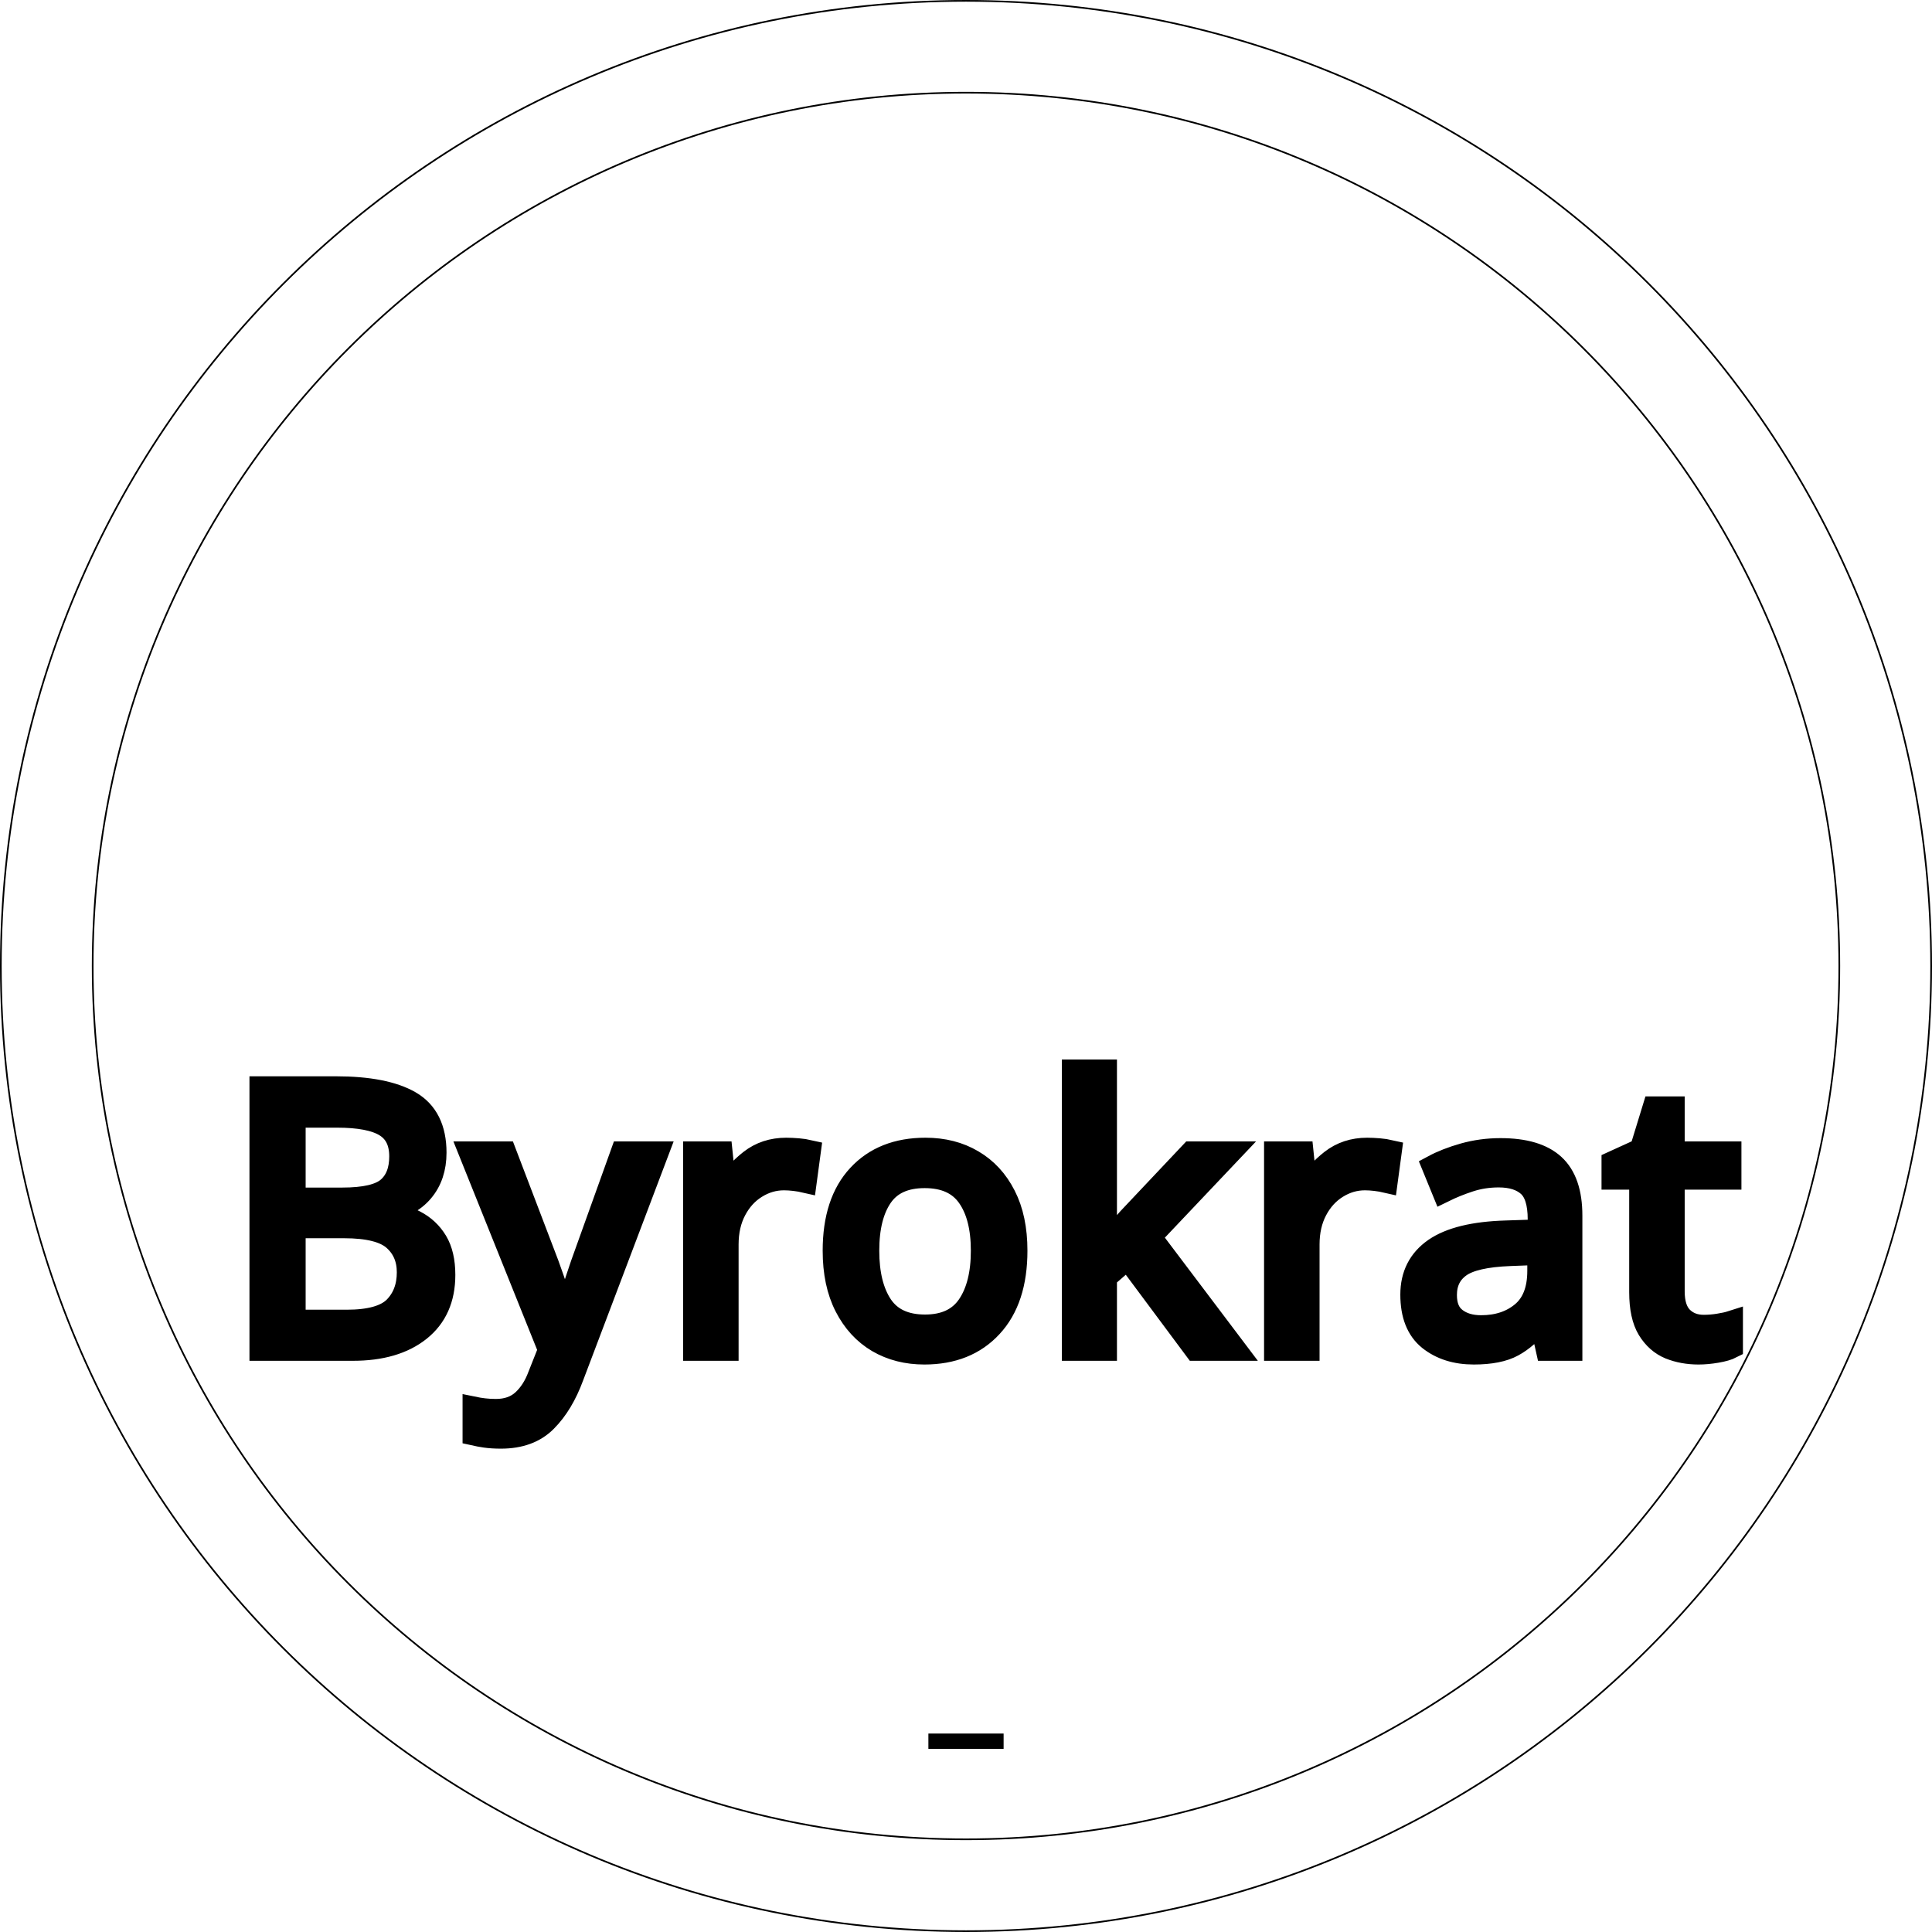
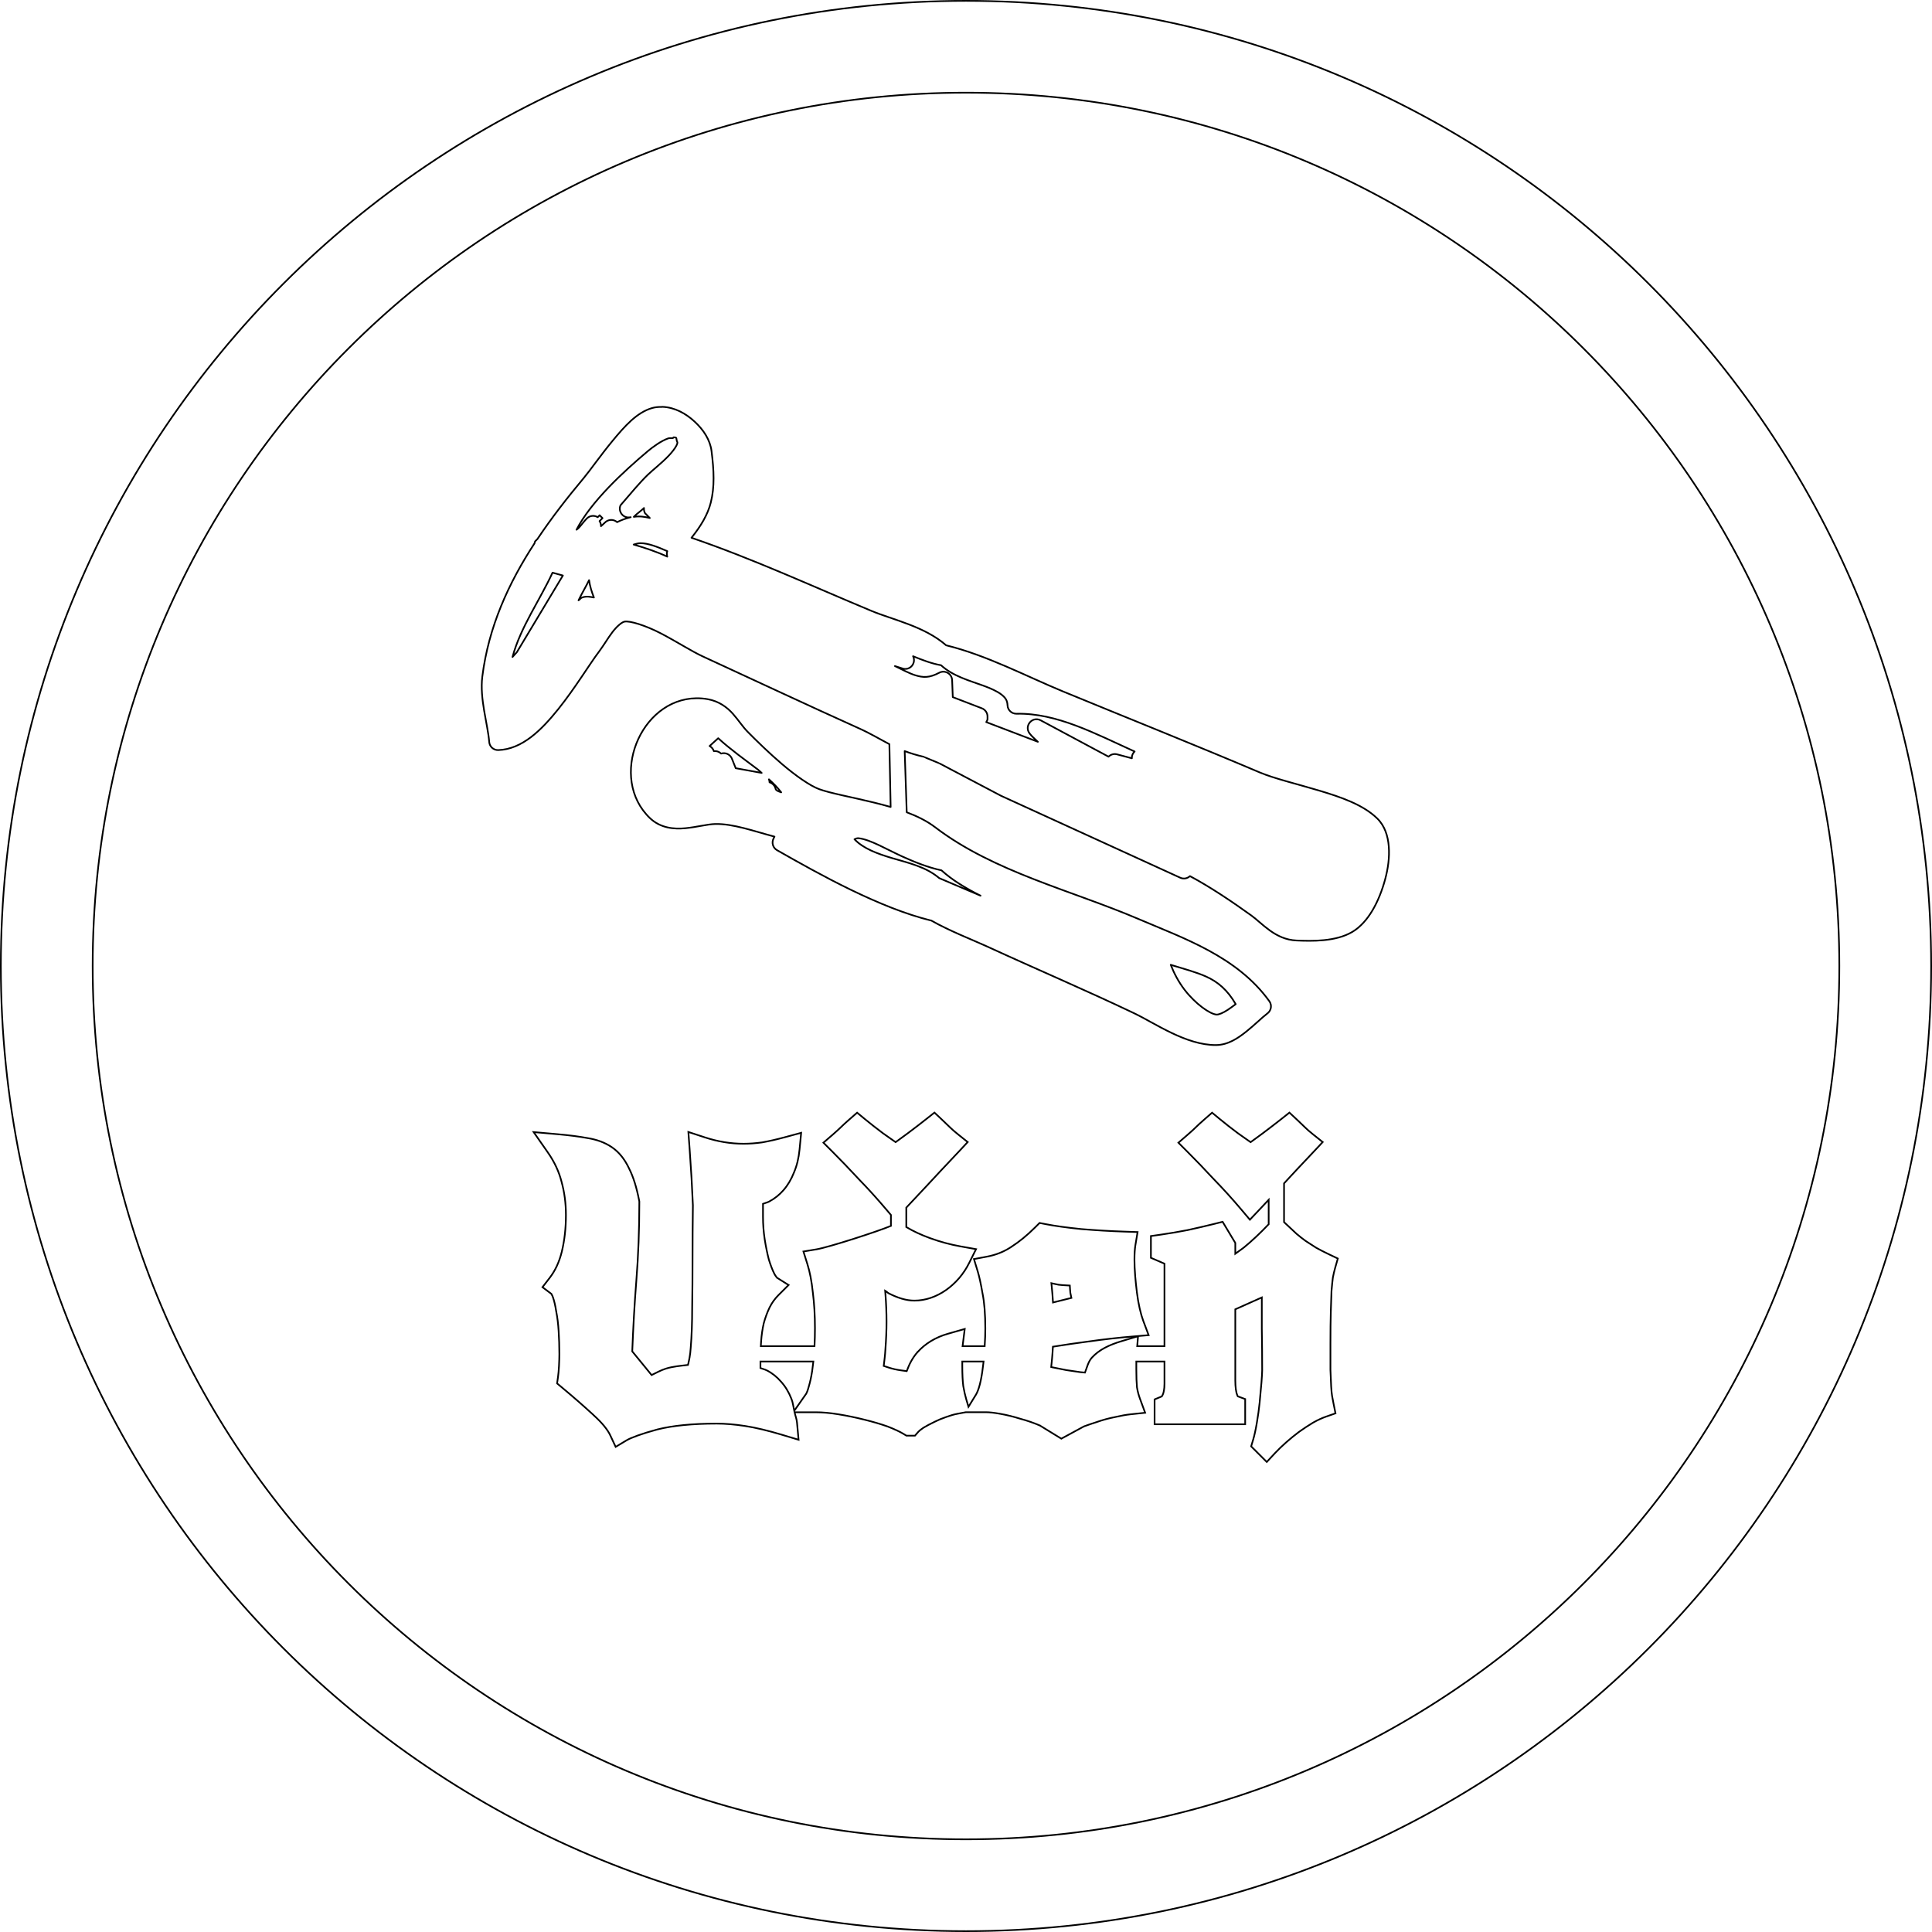
<svg xmlns="http://www.w3.org/2000/svg" version="1.2" viewBox="0 0 219.213 219.213" width="58mm" height="58mm" id="svg1" xml:space="preserve">
  <defs id="defs1">
    <clipPath clipPathUnits="userSpaceOnUse" id="cp1">
      <path d="m 275.5,535.5 c -143.78,0 -260,-116.22 -260,-260 0,-143.78 116.22,-260 260,-260 143.78,0 260,116.22 260,260 0,143.78 -116.22,260 -260,260 z" id="path1" />
    </clipPath>
  </defs>
  <style id="style1">
		tspan { white-space:pre } 
		.s0 { fill: none;stroke: #ff0000;stroke-miterlimit:100 } 
	</style>
  <g id="layer2">
    <g id="layer4" style="display:inline">
      <path id="path2" style="fill:none;stroke:#000000;stroke-width:0.189" d="M 219.118,109.606 A 109.512,109.512 0 0 1 109.606,219.118 109.512,109.512 0 0 1 0.095,109.606 109.512,109.512 0 0 1 109.606,0.095 109.512,109.512 0 0 1 219.118,109.606 Z" />
      <path id="circle2" style="fill:none;stroke:#000000;stroke-width:0.189" d="M 208.697,109.606 A 99.091,99.091 0 0 1 109.606,208.697 99.091,99.091 0 0 1 10.515,109.606 99.091,99.091 0 0 1 109.606,10.515 99.091,99.091 0 0 1 208.697,109.606 Z" />
    </g>
-     <text xml:space="preserve" style="display:inline;font-size:41.522px;font-family:'Didact Gothic';-inkscape-font-specification:'Didact Gothic';text-align:start;letter-spacing:0.769px;writing-mode:lr-tb;direction:ltr;text-anchor:start;fill:#de0000;fill-opacity:0.092;stroke:#000000;stroke-width:2.64;stroke-dasharray:none;stroke-opacity:1" x="25.593" y="153.083" id="text2-9">
-       <tspan id="tspan2-1" x="25.593" y="153.083" style="font-style:normal;font-variant:normal;font-weight:normal;font-stretch:normal;font-family:'New Rocker';-inkscape-font-specification:'New Rocker';letter-spacing:0.769px;fill:#000000;fill-opacity:1;stroke:#000000;stroke-width:2.64;stroke-dasharray:none;stroke-opacity:1">Byrokrat</tspan>
-     </text>
-     <path id="path5" style="display:inline;stroke-width:3.717" d="m 105.339,196.695 h 8.535 v 1.744 h -8.535 z" />
+     <g id="text2-9" style="opacity:1" />
+     <path id="path3" style="font-size:41.522px;font-family:'New Rocker';-inkscape-font-specification:'New Rocker';letter-spacing:0.769px;baseline-shift:baseline;white-space:pre;display:inline;overflow:visible;opacity:1;enable-background:accumulate;stop-color:#000000;stop-opacity:1;fill:none;stroke:#000000;stroke-opacity:1;stroke-width:0.189;stroke-dasharray:none" d="m 106.026,126.24 -0.891,0.705 c -0.654,0.518 -1.364,1.063 -2.131,1.639 -0.479,0.355 -0.927,0.678 -1.383,1.01 -0.473,-0.331 -0.939,-0.655 -1.436,-1.01 -0.761,-0.571 -1.45,-1.111 -2.068,-1.621 l -0.865,-0.715 -0.846,0.738 c -0.455,0.398 -0.8,0.712 -1.061,0.973 -0.149,0.149 -0.44,0.418 -0.844,0.768 l -1.072,0.928 1.004,1.002 c 0.956,0.956 1.954,1.995 2.996,3.119 l 0.012,0.014 0.012,0.012 c 1.056,1.084 2.1,2.236 3.133,3.459 l 0.502,0.594 v 1.242 c -1.605,0.667 -7.078,2.429 -8.43,2.654 l -1.498,0.25 0.455,1.447 c 0.27,0.859 0.48,1.925 0.611,3.188 l 0.002,0.016 0.002,0.016 c 0.158,1.238 0.238,2.579 0.238,4.025 0,0.7 -0.017,1.383 -0.051,2.047 h -6.092 c 0.011,-0.191 0.023,-0.385 0.037,-0.578 v -0.002 -0.002 c 0.05,-0.699 0.149,-1.366 0.295,-2.006 0.172,-0.637 0.391,-1.23 0.654,-1.783 0.272,-0.542 0.6,-1 0.992,-1.393 l 1.174,-1.172 -1.352,-0.848 c 0.006,0.003 0.012,0.006 0.016,0.008 h 0.002 0.002 v -0.002 -0.002 -0.002 c -0.015,-0.03 -0.163,-0.185 -0.301,-0.461 -0.201,-0.402 -0.41,-0.942 -0.611,-1.592 -0.178,-0.691 -0.336,-1.455 -0.467,-2.293 -0.129,-0.849 -0.193,-1.694 -0.193,-2.541 v -1.477 -0.006 c 0.24,-0.097 0.494,-0.14 0.725,-0.27 0.607,-0.324 1.15,-0.758 1.605,-1.283 v -0.002 c 0.495,-0.566 0.883,-1.236 1.178,-1.98 0.339,-0.787 0.546,-1.661 0.639,-2.621 l 0.184,-1.898 -1.842,0.498 c -0.983,0.266 -1.847,0.46 -2.592,0.59 -0.744,0.102 -1.441,0.152 -2.088,0.152 -1.461,0 -2.924,-0.237 -4.406,-0.723 l -1.871,-0.613 0.145,1.963 c 0.164,2.244 0.287,4.363 0.369,6.357 -0.027,2.069 -0.041,4.098 -0.041,6.086 0,1.987 -0.013,3.835 -0.041,5.543 v 0.012 0.01 c 0,1.688 -0.055,3.177 -0.162,4.459 l -0.002,0.014 v 0.014 c -0.058,0.934 -0.19,1.453 -0.312,1.975 -0.861,0.1 -1.735,0.177 -2.502,0.418 l -0.006,0.002 -0.006,0.002 c -0.61,0.197 -1.09,0.476 -1.613,0.727 l -2.197,-2.689 c 0.11,-2.743 0.259,-5.436 0.467,-8.055 0.224,-2.833 0.336,-5.775 0.336,-8.824 v -0.127 l -0.023,-0.127 c -0.289,-1.474 -0.654,-2.668 -1.152,-3.641 -0.463,-0.985 -1.1,-1.816 -1.934,-2.385 -0.795,-0.542 -1.736,-0.878 -2.77,-1.041 -0.939,-0.175 -2.029,-0.317 -3.295,-0.43 l -2.818,-0.25 1.619,2.32 c 0.749,1.073 1.256,2.17 1.547,3.309 l 0.004,0.012 0.002,0.014 c 0.327,1.181 0.492,2.428 0.492,3.758 0,1.485 -0.156,2.86 -0.461,4.133 v 0.002 c -0.295,1.202 -0.759,2.184 -1.381,2.99 l -0.818,1.059 1.004,0.756 v 0.002 0.002 c 0.008,0.024 0.105,0.154 0.188,0.402 l 0.004,0.01 0.004,0.012 c 0.126,0.358 0.253,0.882 0.355,1.547 l 0.004,0.029 0.006,0.029 c 0.124,0.619 0.215,1.351 0.268,2.189 v 0.002 c 0.053,0.827 0.082,1.7 0.082,2.615 0,0.356 -0.014,0.807 -0.041,1.346 -0.026,0.495 -0.066,0.916 -0.113,1.25 l -0.104,0.729 0.566,0.471 c 1.314,1.095 2.502,2.133 3.562,3.111 l 0.006,0.01 0.008,0.008 c 0.999,0.896 1.613,1.692 1.885,2.275 l 0.619,1.326 1.256,-0.754 c 0.445,-0.267 1.678,-0.739 3.477,-1.223 1.698,-0.43 3.95,-0.664 6.725,-0.664 0.971,0 2.052,0.088 3.242,0.273 1.164,0.181 2.565,0.512 4.184,0.998 l 1.871,0.562 -0.178,-1.945 c -0.04,-0.438 -0.194,-0.777 -0.277,-1.176 h 2.391 c 0.742,0 1.602,0.073 2.57,0.23 0.988,0.16 1.962,0.361 2.922,0.602 h 0.004 l 0.004,0.002 c 0.976,0.238 1.865,0.499 2.668,0.783 0.807,0.313 1.423,0.607 1.814,0.846 l 0.316,0.193 h 0.971 l 0.395,-0.451 c 0.066,-0.076 0.269,-0.253 0.576,-0.453 0.37,-0.221 0.766,-0.432 1.193,-0.633 l 0.014,-0.008 0.014,-0.01 c 0.446,-0.223 0.887,-0.406 1.322,-0.551 l 0.019,-0.008 0.019,-0.006 c 0.471,-0.173 0.887,-0.291 1.24,-0.357 l 0.979,-0.184 h 2.289 c 0.376,0 0.931,0.057 1.627,0.186 h 0.004 0.004 c 0.718,0.128 1.455,0.309 2.209,0.543 l 0.025,0.008 0.025,0.008 c 0.77,0.205 1.513,0.461 2.229,0.768 l 0.002,0.002 h 0.002 l 0.002,0.004 2.42,1.484 2.574,-1.396 c 0.481,-0.171 0.961,-0.343 1.473,-0.5 l 0.021,-0.01 0.021,-0.006 c 0.663,-0.229 1.321,-0.407 1.977,-0.533 l 0.023,-0.004 0.023,-0.006 c 0.682,-0.158 1.259,-0.259 1.711,-0.307 l 1.686,-0.178 -0.586,-1.59 c -0.162,-0.439 -0.272,-0.87 -0.342,-1.297 -0.046,-0.48 -0.074,-1.172 -0.074,-2.068 v -0.859 h 3.195 v 2.521 c 0,0.649 -0.11,1.069 -0.193,1.236 l -0.008,0.016 -0.008,0.016 c -0.058,0.124 -0.09,0.164 -0.102,0.174 l -0.002,0.002 h -0.002 v -0.002 l -0.807,0.336 v 2.822 h 10.279 v -2.861 l -0.842,-0.311 c -0.013,-0.023 -0.039,-0.077 -0.082,-0.193 -0.101,-0.273 -0.197,-0.832 -0.197,-1.609 v -8.07 l 3.008,-1.346 v 3.533 0.01 c 0.028,1.57 0.041,3.141 0.041,4.711 0,0.224 -0.026,0.714 -0.08,1.391 -0.054,0.682 -0.123,1.435 -0.205,2.258 l 0.002,-0.006 c -0.08,0.773 -0.187,1.547 -0.32,2.32 l -0.002,0.004 v 0.004 c -0.132,0.793 -0.275,1.438 -0.418,1.914 l -0.227,0.754 1.771,1.773 0.932,-1 c 0.355,-0.38 0.77,-0.781 1.242,-1.201 0.468,-0.416 0.963,-0.82 1.486,-1.213 l 0.002,-0.002 h 0.002 l 0.002,-0.002 c 0.543,-0.387 1.071,-0.733 1.58,-1.039 0.514,-0.293 1.006,-0.52 1.469,-0.682 l 1.084,-0.379 -0.227,-1.125 c -0.054,-0.268 -0.106,-0.552 -0.16,-0.85 -0.043,-0.261 -0.08,-0.624 -0.105,-1.082 -0.027,-0.485 -0.055,-1.115 -0.082,-1.885 v -2.984 c 0,-1.431 0.014,-2.624 0.041,-3.574 0.027,-0.943 0.053,-1.729 0.08,-2.377 v -0.002 c 0.053,-0.636 0.105,-1.141 0.154,-1.52 0.075,-0.392 0.161,-0.759 0.256,-1.092 l 0.307,-1.074 -1.008,-0.48 c -0.552,-0.263 -1.029,-0.509 -1.436,-0.736 -0.415,-0.26 -0.82,-0.52 -1.209,-0.779 -0.34,-0.244 -0.683,-0.513 -1.029,-0.809 -0.381,-0.354 -0.801,-0.746 -1.264,-1.182 l -0.156,-0.146 v -4.395 c 0.508,-0.545 0.952,-1.025 1.332,-1.438 l 0.012,-0.014 c 0.988,-1.043 1.679,-1.776 2.07,-2.195 l 0.973,-1.041 -1.113,-0.889 c -0.393,-0.314 -0.683,-0.571 -0.846,-0.734 -0.241,-0.241 -0.567,-0.552 -0.988,-0.945 l -0.83,-0.773 -0.889,0.705 c -0.654,0.518 -1.366,1.063 -2.133,1.639 l 0.008,-0.004 c -0.481,0.356 -0.931,0.681 -1.389,1.014 -0.473,-0.331 -0.939,-0.655 -1.436,-1.01 -0.761,-0.571 -1.452,-1.111 -2.07,-1.621 l -0.865,-0.715 -0.844,0.738 c -0.455,0.398 -0.8,0.712 -1.061,0.973 -0.149,0.149 -0.44,0.418 -0.844,0.768 l -1.072,0.928 1.002,1.002 c 0.956,0.956 1.954,1.995 2.996,3.119 l 0.012,0.014 0.012,0.012 c 1.056,1.084 2.102,2.236 3.135,3.459 l 0.953,1.131 1.016,-1.076 c 0.391,-0.415 0.764,-0.809 1.115,-1.184 v 2.773 c -0.951,1.001 -1.871,1.866 -2.75,2.59 -0.302,0.249 -0.706,0.503 -1.037,0.754 v -1.223 l -1.439,-2.398 -0.947,0.238 c -0.87,0.218 -1.869,0.45 -2.994,0.697 -1.104,0.215 -2.127,0.388 -3.061,0.521 l -1.133,0.162 v 2.469 l 1.537,0.664 v 9.359 h -3.092 l 0.094,-1.123 -1.854,0.553 c -1.433,0.427 -2.575,0.984 -3.381,1.871 l -0.012,0.014 -0.012,0.012 c -0.404,0.467 -0.533,1.096 -0.762,1.672 -0.18,-0.017 -0.311,-0.026 -0.516,-0.047 -0.525,-0.079 -1.06,-0.158 -1.609,-0.236 -0.565,-0.108 -1.102,-0.215 -1.611,-0.322 h -0.002 c -0.041,-0.009 -0.055,-0.018 -0.094,-0.027 0.033,-0.319 0.057,-0.587 0.096,-0.949 0.048,-0.445 0.066,-0.903 0.096,-1.355 1.324,-0.21 2.654,-0.415 4.031,-0.59 l 0.01,-0.002 h 0.012 c 1.719,-0.246 3.409,-0.436 5.07,-0.572 l 1.74,-0.145 -0.613,-1.635 c -0.139,-0.37 -0.278,-0.843 -0.406,-1.408 -0.128,-0.563 -0.231,-1.157 -0.309,-1.781 -0.081,-0.646 -0.149,-1.291 -0.203,-1.938 l 0.002,0.004 c -0.053,-0.663 -0.08,-1.265 -0.08,-1.805 0,-0.699 0.042,-1.26 0.107,-1.652 l 0.248,-1.484 -1.506,-0.051 c -1.604,-0.054 -3.221,-0.149 -4.854,-0.285 -0.009,-8.6e-4 -0.013,-9.2e-4 -0.021,-0.002 -1.621,-0.163 -2.979,-0.351 -4.051,-0.561 l -0.689,-0.135 -0.498,0.496 c -0.911,0.911 -1.821,1.651 -2.725,2.229 l -0.008,0.006 -0.006,0.004 c -0.82,0.539 -1.726,0.9 -2.756,1.092 l -1.451,0.271 0.43,1.412 c 0.166,0.545 0.355,1.391 0.543,2.494 l 0.004,0.019 0.004,0.018 c 0.196,0.981 0.307,2.305 0.307,3.936 0,0.599 -0.023,1.268 -0.072,2.004 h -2.508 l 0.244,-1.953 -1.92,0.549 c -1.363,0.39 -2.548,1.091 -3.443,2.09 h -0.002 v 0.002 c -0.557,0.624 -0.931,1.364 -1.217,2.143 -0.456,-0.067 -0.869,-0.101 -1.4,-0.223 l -0.008,-0.002 c -0.505,-0.119 -0.814,-0.241 -1.201,-0.363 0.069,-0.607 0.154,-1.182 0.189,-1.865 8e-4,-0.011 9.2e-4,-0.019 0.002,-0.029 0.084,-1.122 0.127,-2.155 0.127,-3.1 0,-1.074 -0.043,-2.135 -0.127,-3.184 v -0.01 c -0.006,-0.116 -0.026,-0.232 -0.033,-0.348 0.154,0.087 0.293,0.242 0.449,0.32 0.999,0.499 1.932,0.803 2.875,0.803 1.258,0 2.485,-0.43 3.578,-1.191 l 0.002,-0.002 0.004,-0.002 c 1.115,-0.787 2.004,-1.828 2.621,-3.062 l 0.789,-1.58 -1.74,-0.311 c -1.169,-0.208 -2.326,-0.52 -3.475,-0.938 -1.034,-0.376 -1.934,-0.798 -2.701,-1.26 v -2.203 c 1.687,-1.791 2.989,-3.184 3.914,-4.188 l 0.014,-0.014 c 0.987,-1.042 1.678,-1.777 2.068,-2.195 l 0.973,-1.041 -1.111,-0.889 c -0.393,-0.314 -0.685,-0.571 -0.848,-0.734 -0.241,-0.241 -0.565,-0.552 -0.986,-0.945 z m 13.268,19.354 c 0.274,0.053 0.521,0.13 0.805,0.174 l 0.021,0.004 0.023,0.002 c 0.476,0.058 0.832,0.058 1.246,0.088 0.022,0.271 0.018,0.548 0.055,0.814 l 0.004,0.029 0.006,0.029 c 0.034,0.185 0.077,0.352 0.113,0.533 l -2.09,0.52 c -0.023,-0.311 -0.032,-0.586 -0.062,-0.914 -0.024,-0.375 -0.084,-0.862 -0.121,-1.279 z m -33.01,8.889 h 6.004 c -0.039,0.375 -0.085,0.736 -0.137,1.082 -0.103,0.668 -0.23,1.247 -0.373,1.725 l -0.01,0.029 -0.008,0.029 c -0.116,0.463 -0.257,0.749 -0.299,0.809 l -1.344,1.922 c -0.105,-0.46 -0.15,-0.969 -0.324,-1.375 -0.295,-0.747 -0.688,-1.409 -1.197,-1.959 -0.455,-0.52 -0.986,-0.953 -1.588,-1.254 -0.232,-0.116 -0.484,-0.172 -0.725,-0.264 z m 22.9,0 h 2.418 c -0.023,0.213 -0.05,0.423 -0.08,0.633 l -0.004,0.019 -0.002,0.021 c -0.077,0.689 -0.191,1.332 -0.34,1.93 -0.145,0.557 -0.311,0.947 -0.428,1.137 l -0.861,1.4 -0.258,-0.875 c -0.118,-0.4 -0.231,-0.9 -0.334,-1.484 -0.07,-0.544 -0.111,-1.33 -0.111,-2.336 z" />
+     <g id="path2-6" style="opacity:1;fill:none;stroke:#000000;stroke-width:0.189;stroke-dasharray:none;stroke-opacity:1" transform="translate(-3.471459,5.686599)">
+       <path id="path4" style="baseline-shift:baseline;display:inline;overflow:visible;fill:none;stroke:#000000;stroke-width:0.189;stroke-linejoin:round;stroke-dasharray:none;stroke-opacity:1;enable-background:accumulate;stop-color:#000000;stop-opacity:1" d="m 106.121,79.533 c 0.634,0.243 1.341,0.463 2.176,0.653 0.016,0.029 1.811,0.748 1.83,0.775 l 6.881,3.623 c 0.016,0.009 0.032,0.017 0.049,0.025 l 20.346,9.301 c 0.367,0.161 0.795,0.086 1.086,-0.189 2.332,1.242 4.834,2.937 6.949,4.457 1.277,0.918 2.723,2.744 5.133,2.848 1.717,0.074 4.462,0.153 6.365,-0.99 1.796,-1.079 3.021,-3.445 3.697,-5.939 0.338,-1.247 0.51,-2.531 0.416,-3.732 -0.094,-1.201 -0.461,-2.362 -1.322,-3.197 -1.603,-1.554 -4.083,-2.406 -6.6,-3.158 -2.517,-0.752 -5.099,-1.366 -6.717,-2.053 -7.416,-3.149 -14.893,-6.127 -22.322,-9.189 -4.182,-1.724 -8.613,-4.093 -13.264,-5.236 -2.453,-2.153 -6.064,-2.898 -8.465,-3.9 -6.685,-2.79 -13.462,-5.916 -20.428,-8.301 1.054,-1.315 1.842,-2.614 2.189,-3.992 0.448,-1.776 0.365,-3.63 0.084,-5.855 -0.161,-1.27 -0.922,-2.414 -1.916,-3.332 -0.994,-0.918 -2.257,-1.622 -3.645,-1.676 -0.026,-9.96e-4 -0.052,0.01 -0.078,0.01 v -0.01 l -0.002,-2.9e-5 c -0.003,0.003 -0.006,0.006 -0.01,0.01 -0.367,-0.006 -0.741,0.024 -1.109,0.131 -1.716,0.499 -3.097,2.059 -4.441,3.682 -1.344,1.623 -2.569,3.383 -3.32,4.281 -1.842,2.203 -3.626,4.487 -5.232,6.893 l -0.26,0.26 c -0.033,0.073 -0.056,0.15 -0.07,0.229 -2.937,4.501 -5.211,9.455 -5.924,15.119 -0.318,2.526 0.624,5.402 0.783,7.422 0.042,0.531 0.495,0.935 1.027,0.918 2.716,-0.088 4.906,-2.279 6.807,-4.646 1.9,-2.367 3.53,-5.078 4.662,-6.578 0.486,-0.644 0.958,-1.466 1.475,-2.148 0.516,-0.682 1.068,-1.131 1.367,-1.199 0.583,-0.132 2.393,0.42 4.148,1.334 1.755,0.914 3.49,2.031 4.717,2.596 5.901,2.717 11.793,5.489 17.727,8.162 0.689,0.31 1.287,0.621 1.847,0.925 0.561,0.304 1.085,0.6 1.627,0.881 l 0.144,7.129 c -0.619,-0.18 -1.245,-0.342 -1.865,-0.495 -2.533,-0.623 -5.005,-1.069 -6.248,-1.529 -1.046,-0.387 -2.66,-1.524 -4.174,-2.811 -1.514,-1.287 -2.972,-2.718 -3.947,-3.707 -0.568,-0.576 -1.02,-1.306 -1.666,-2.031 -0.646,-0.725 -1.56,-1.426 -2.852,-1.658 -0.441,-0.079 -0.878,-0.114 -1.303,-0.107 -6.383,0.092 -9.981,9.072 -5.262,13.596 1.187,1.138 2.723,1.279 4.023,1.152 1.3,-0.127 2.509,-0.457 3.373,-0.479 2.043,-0.05 4.365,0.806 6.74,1.432 l -0.111,0.223 c -0.237,0.475 -0.062,1.053 0.4,1.314 4.804,2.734 11.638,6.563 17.523,7.996 2.002,1.147 4.755,2.218 6.266,2.912 5.581,2.566 11.222,4.967 16.723,7.592 2.358,1.125 5.906,3.636 9.295,3.613 1.354,-0.009 2.46,-0.752 3.42,-1.516 0.96,-0.763 1.811,-1.619 2.424,-2.08 0.433,-0.327 0.525,-0.939 0.209,-1.379 -3.654,-5.08 -9.74,-7.144 -14.854,-9.332 -7.553,-3.233 -16.41,-5.333 -23.064,-10.406 -0.464,-0.354 -0.974,-0.668 -1.516,-0.948 -0.542,-0.281 -1.116,-0.529 -1.71,-0.752 z M 79.891,43.936 c 0.097,-0.002 0.178,0.007 0.24,0.025 0.165,0.048 0.017,0.135 0.205,0.551 v 0.002 c 0.003,0.015 0.012,0.112 -0.125,0.379 -0.157,0.305 -0.482,0.724 -0.875,1.137 -0.786,0.825 -1.778,1.594 -2.332,2.123 -0.907,0.866 -1.955,2.14 -3.094,3.455 -0.012,0.014 -0.021,0.021 -0.033,0.035 -0.316,0.754 0.36,1.547 1.154,1.355 -0.563,0.137 -1.074,0.329 -1.541,0.562 -0.4,-0.359 -1.012,-0.336 -1.385,0.051 -0.15,0.158 -0.292,0.256 -0.443,0.406 0.006,-0.204 -0.052,-0.405 -0.164,-0.576 l 0.338,-0.338 -0.328,-0.328 -0.219,0.221 c -0.375,-0.232 -0.858,-0.19 -1.188,0.104 -0.599,0.592 -0.789,1.032 -1.219,1.318 1.665,-3.215 5.334,-6.592 8.092,-8.914 0.548,-0.461 1.53,-1.178 2.305,-1.445 0.242,-0.084 0.621,0.039 0.611,-0.123 z m -3.35,8.018 c -0.023,0.205 0.019,0.413 0.119,0.594 l 0.541,0.541 c -0.566,-0.138 -1.157,-0.239 -1.816,-0.131 0.367,-0.382 0.773,-0.629 1.156,-1.004 z m -0.406,3.992 c 0.002,-1.3e-5 0.004,1.1e-5 0.006,0 0.869,-0.005 1.936,0.416 3.043,0.904 -0.067,0.202 -0.067,0.421 0,0.623 -1.247,-0.58 -2.525,-0.993 -3.816,-1.373 0.249,-0.065 0.488,-0.152 0.768,-0.154 z m -9.971,3.344 1.176,0.324 -5.219,8.693 -0.498,0.553 c 0.884,-3.335 3.141,-6.52 4.541,-9.57 z m 4.147,0.85 c 0.093,0.687 0.293,1.316 0.549,1.969 -0.414,-0.07 -0.826,-0.183 -1.346,0.002 -0.178,0.063 -0.244,0.231 -0.4,0.318 0.379,-0.797 0.829,-1.529 1.197,-2.289 z m 36.762,8.633 c 1.03,0.418 2.072,0.828 3.174,1.021 1.36,1.252 3.25,1.752 4.816,2.324 0.851,0.311 1.59,0.648 2.049,1.012 0.459,0.364 0.653,0.663 0.678,1.215 0.024,0.542 0.477,0.965 1.02,0.953 4.547,-0.103 8.937,2.26 13.4,4.283 -0.176,0.164 -0.287,0.386 -0.312,0.625 v 0.146 l -1.697,-0.453 c -0.342,-0.084 -0.702,0.019 -0.949,0.27 l -7.697,-4.123 c -0.938,-0.502 -1.905,0.617 -1.273,1.473 0.285,0.386 0.633,0.643 0.951,0.963 L 115.375,76.246 c 0.065,-0.093 0.113,-0.197 0.143,-0.307 v -0.328 c -5.4e-4,-0.412 -0.254,-0.781 -0.639,-0.93 l -3.301,-1.27 -0.074,-1.922 c -0.029,-0.736 -0.817,-1.188 -1.467,-0.842 -1.112,0.593 -1.815,0.561 -2.719,0.283 -0.631,-0.194 -1.48,-0.64 -2.305,-1.041 0.32,0.089 0.671,0.23 0.984,0.309 0.81,0.15 1.443,-0.691 1.074,-1.428 z m -22.109,9.303 c 1.381,1.269 2.993,2.412 4.504,3.557 0.163,0.123 0.271,0.255 0.428,0.379 l -2.947,-0.535 -0.451,-1.129 c -0.212,-0.456 -0.73,-0.683 -1.209,-0.529 -0.217,-0.214 -0.52,-0.317 -0.822,-0.279 -0.079,-0.249 -0.252,-0.457 -0.482,-0.58 z m 5.756,4.666 c 0.537,0.479 1.002,0.97 1.391,1.473 C 91.898,84.143 91.702,84.066 91.615,84 c -0.106,-0.08 -0.125,-0.103 -0.15,-0.219 -0.089,-0.336 -0.345,-0.601 -0.678,-0.701 -0.003,-0.116 -0.026,-0.231 -0.068,-0.34 z m 10.096,6.676 c 0.034,-1.9e-5 0.061,0.002 0.078,0.004 h 0.002 c 1.328,0.143 3.249,1.301 4.936,2.064 1.357,0.614 2.871,1.239 4.465,1.58 1.207,1.104 2.786,2.05 4.428,2.875 l -4.686,-1.992 -0.002,-0.002 c -1.483,-1.269 -3.458,-1.717 -5.273,-2.248 -1.792,-0.525 -3.367,-1.128 -4.34,-2.16 0.141,-0.055 0.262,-0.121 0.393,-0.121 z m 35.492,14.367 c 1.411,0.43 2.879,0.83 3.986,1.32 1.383,0.613 2.46,1.55 3.387,3.143 -0.3,0.225 -0.613,0.452 -0.9,0.645 -0.558,0.373 -1.054,0.554 -1.271,0.539 -0.754,-0.052 -2.399,-1.218 -3.619,-2.799 -0.732,-0.948 -1.234,-1.956 -1.582,-2.848 z" />
+     </g>
  </g>
</svg>
